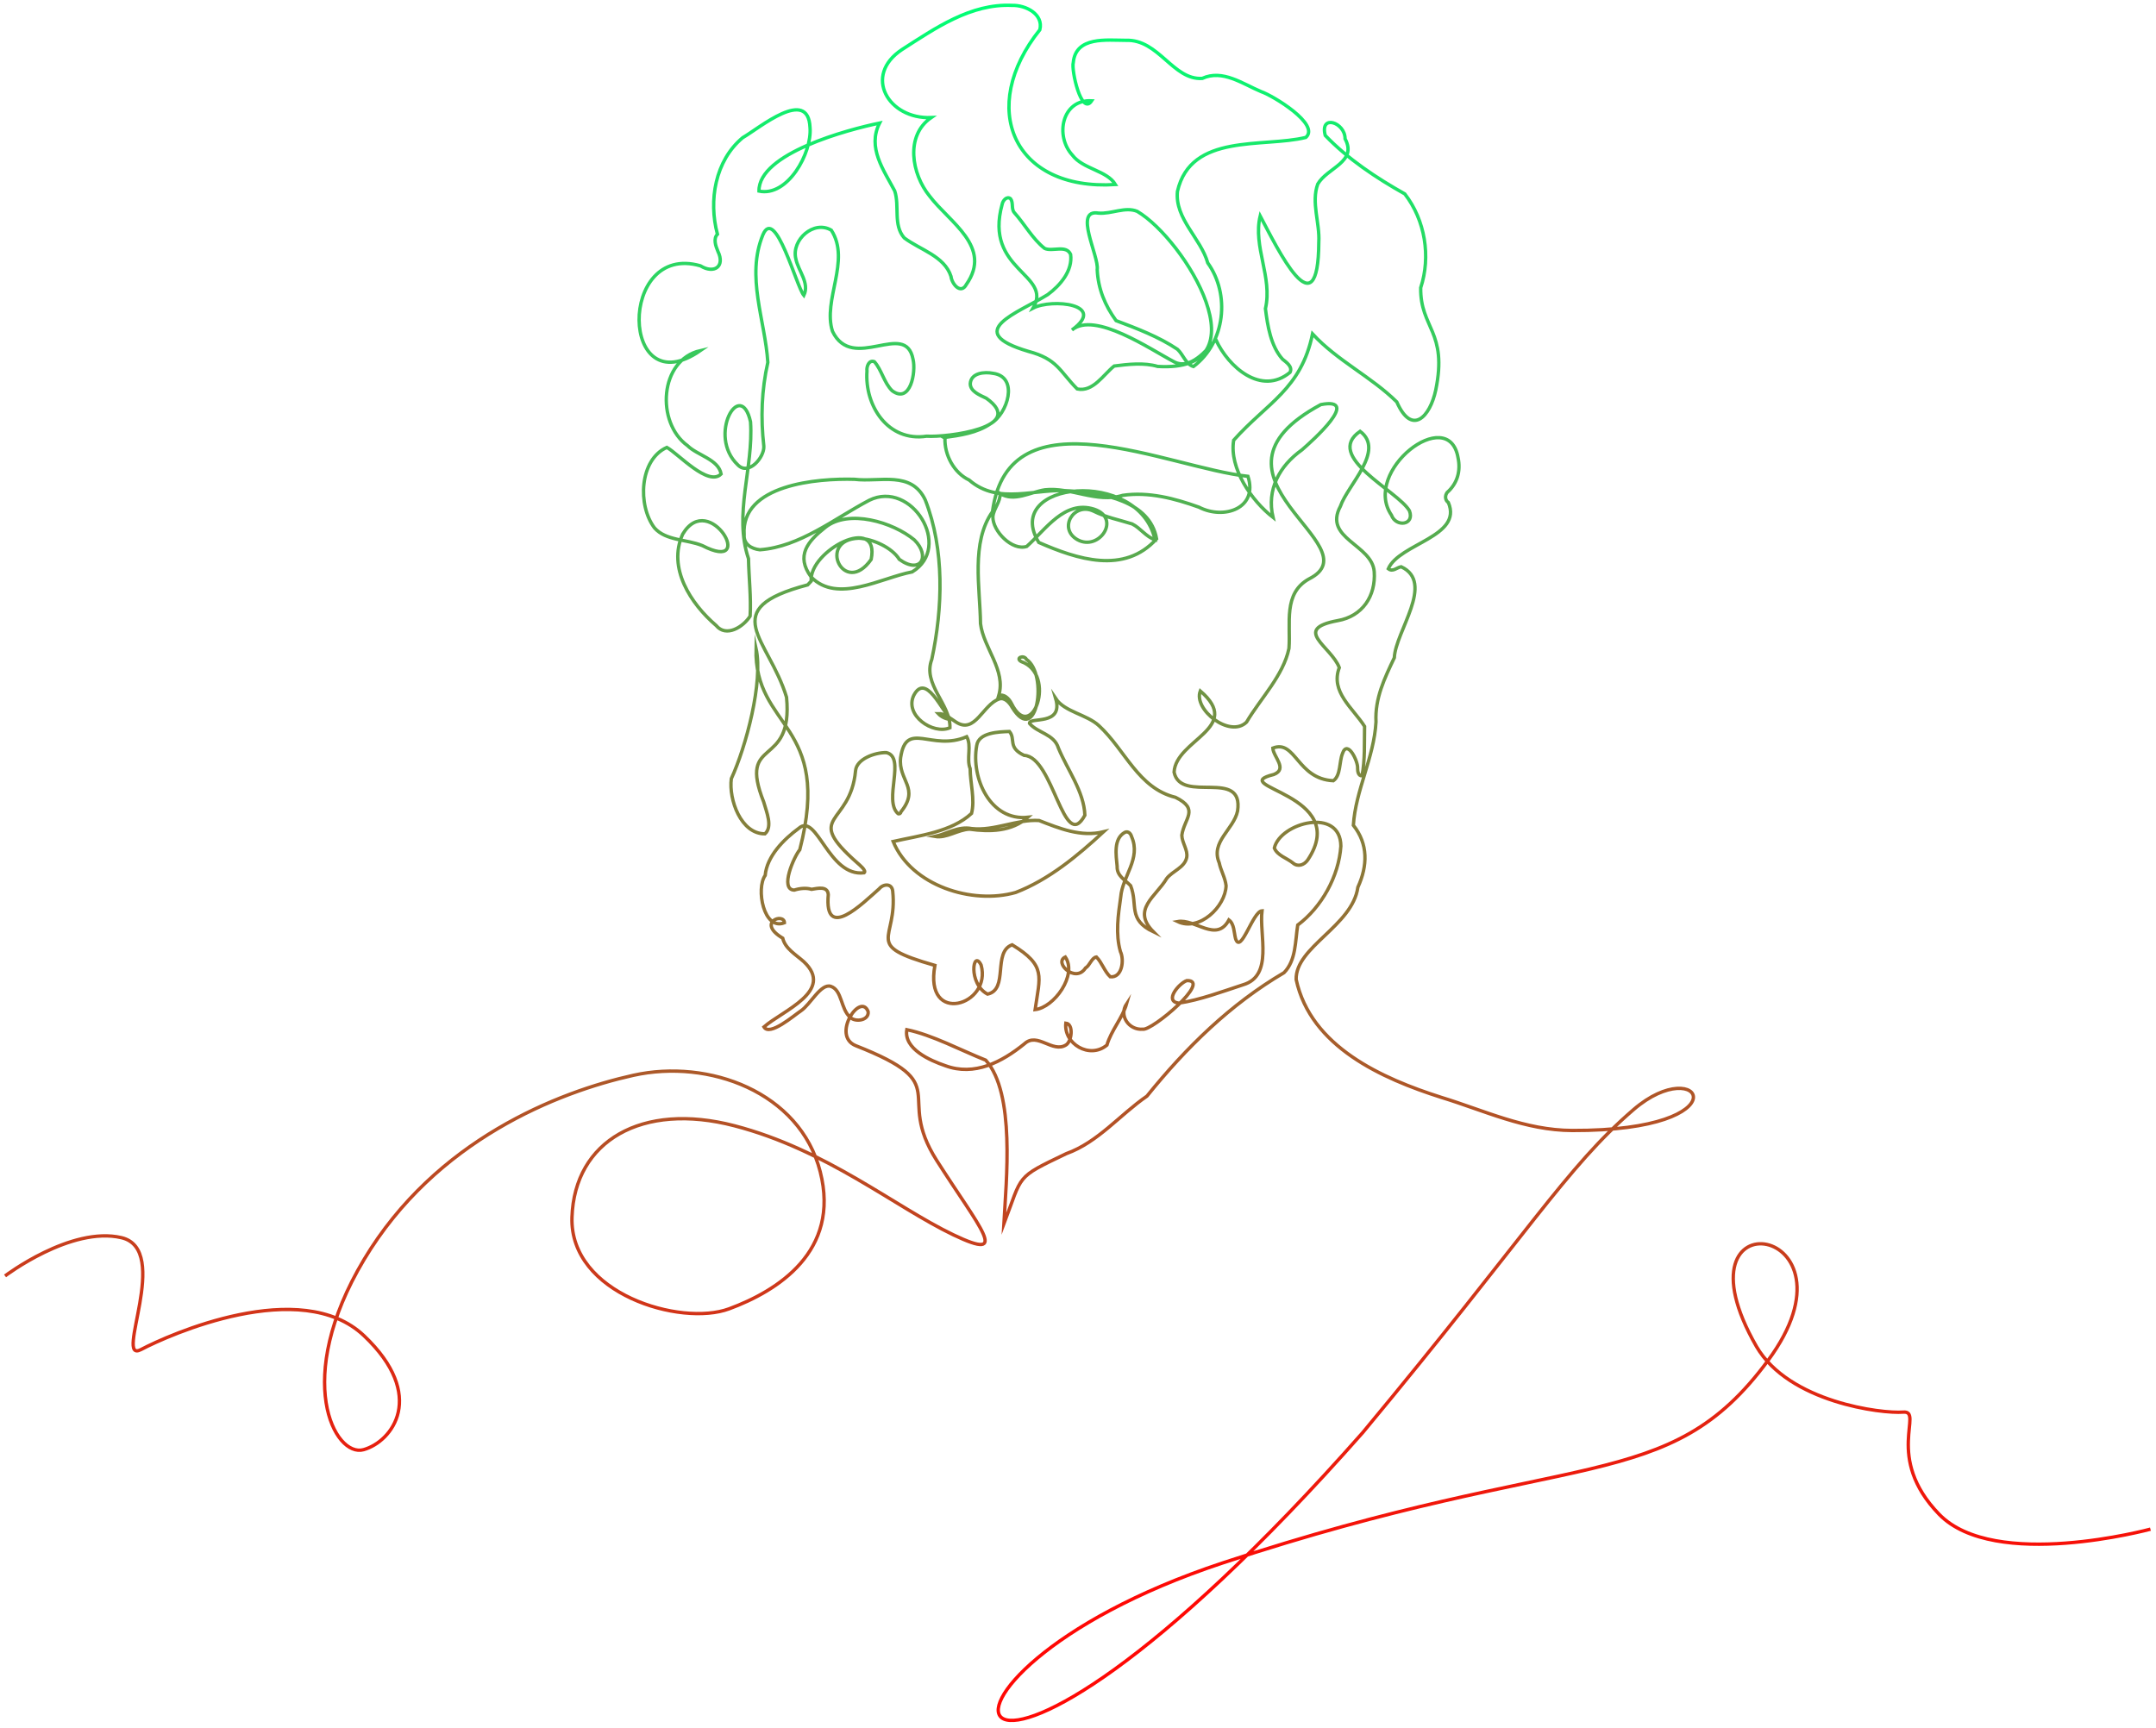
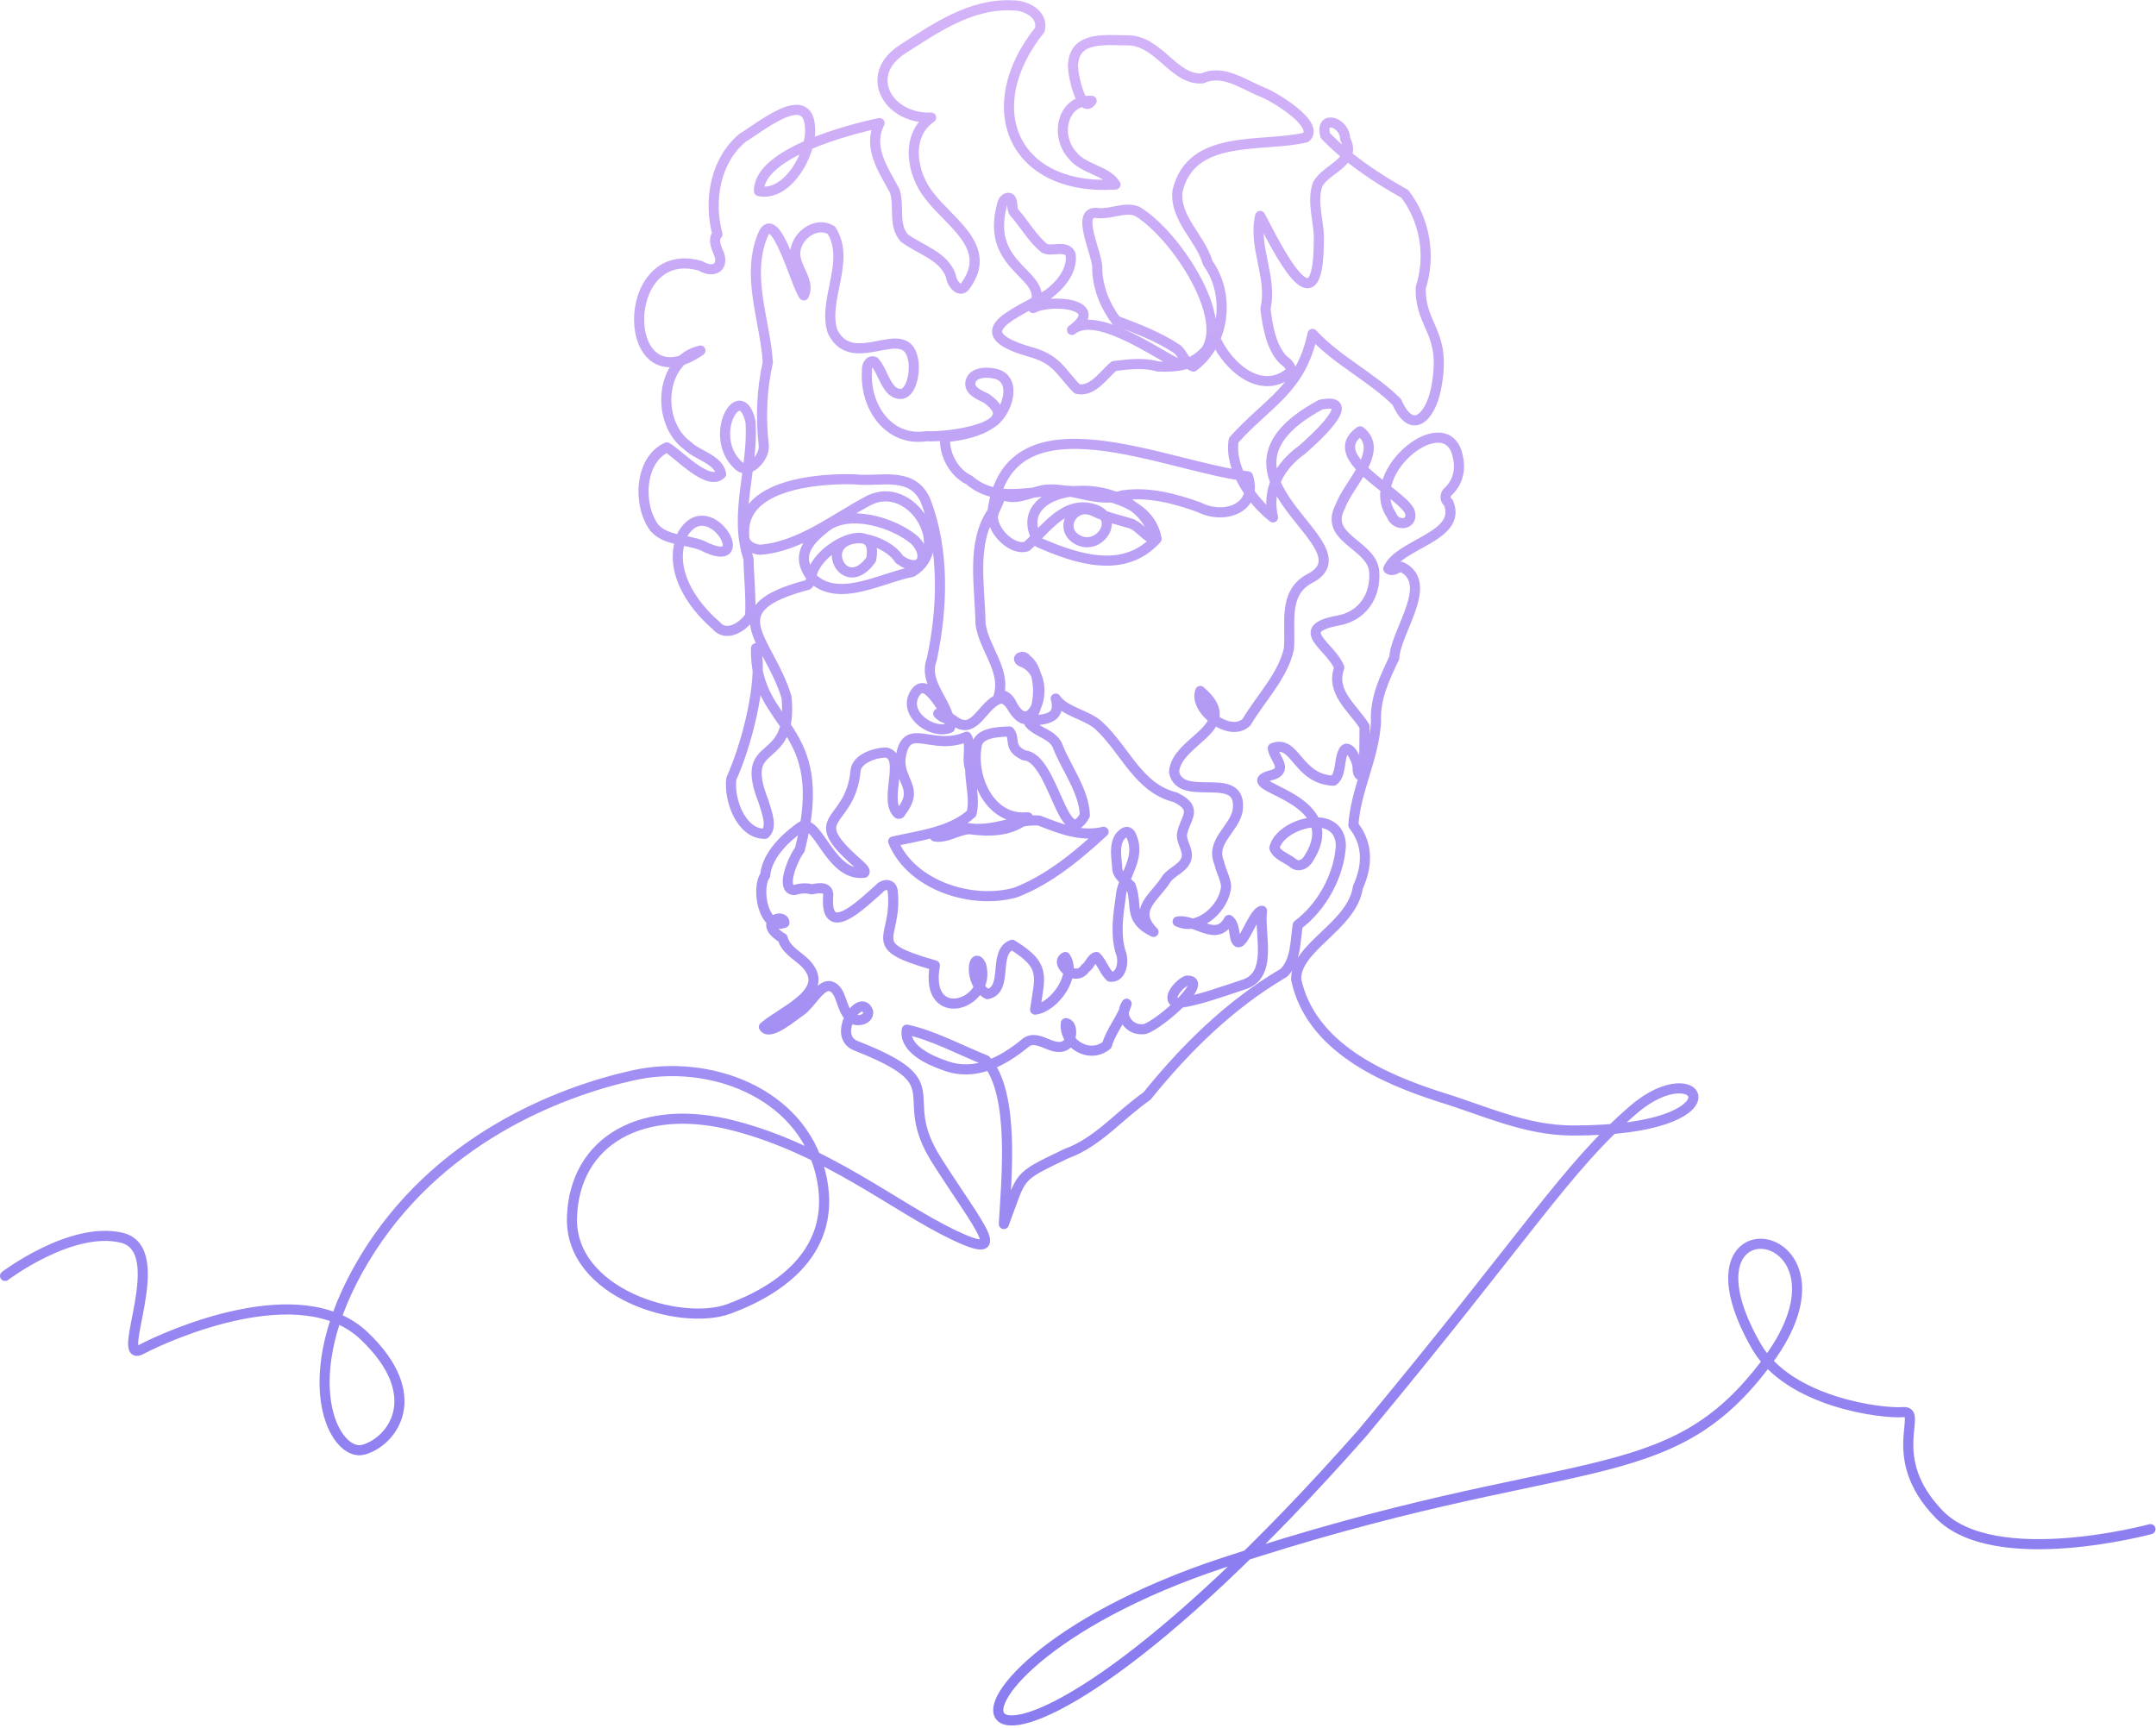
<svg xmlns="http://www.w3.org/2000/svg" width="640" height="513" viewBox="0 0 640 513" fill="none">
-   <path d="M1.5 378.81C1.5 378.81 21.07 363.95 36.05 367.45C51.03 370.95 33.63 405.02 41.85 400.67C50.07 396.32 89.33 378.8 108.05 396.56C126.77 414.32 116.51 427.97 107.93 430.39C99.35 432.81 86.79 409.49 108.05 373.97C129.31 338.45 165.68 324.2 188.03 319.24C210.38 314.28 237.44 324.19 243.48 347.87C249.52 371.55 230.79 383.27 216.42 388.58C202.05 393.89 169.06 384.11 169.79 361.4C170.52 338.69 190.57 327.09 217.99 334.22C245.41 341.35 265.59 358.26 282.99 366.6C300.39 374.94 290.72 364.43 278.04 344.49C265.36 324.55 283.92 322.2 254.08 310.47C246.63 307.54 255.44 294.33 257.71 300.35C257.98 302.96 253.97 303.56 252.41 302.06C249.53 299.65 250.01 293.95 246.64 292.84C243.67 291.86 240.59 298.21 237.73 300.12C235.7 301.46 228.44 307.78 226.77 304.89C232.25 300.06 247.88 294.22 238.6 285.51C236.33 283.46 233.08 281.67 232.35 278.54C224.44 273.8 232.74 270.88 232.86 273.95C226.67 276.42 224.36 263.78 227.14 259.9C227.65 254.19 232.67 249.17 237.08 245.94C242.52 241.04 245.89 260.46 256.52 259.12C257.3 258.49 255.07 256.7 254.47 256.17C238.14 241.74 252.43 245.45 253.97 228.81C254.29 225.32 259.71 223.37 263.12 223.44C269 224.81 262.14 237.65 266.57 241.56C266.97 241.75 267.4 241.49 267.41 241.06C273.2 233.93 266.54 231.8 267.35 224.92C269.02 213.64 276.55 223.23 286.97 218.72C288.5 221.45 286.82 225.19 287.98 228.19C288.01 232.51 289.45 237.36 288.4 241.49C282.45 247 272.88 248.08 265.13 249.83C270.55 262.98 288.62 268.64 301.5 264.96C311.33 261.19 319.91 254.04 327.59 246.95C320.88 248.59 314.53 245.97 308.44 243.6C301.78 243.18 295.24 246.76 288.42 245.99C284.47 245.23 281.17 247.52 277.53 248.34C281 248.94 284.29 246.32 287.8 246.17C293.8 247.01 300.31 246.91 305.12 242.64C293.97 243.82 288.17 230.99 289.93 221.35C290.49 217.44 296.51 217.28 299.65 217.17C301.58 219.47 299.04 221.9 304 224.26C312.73 224.6 315.73 253.66 322.04 242.04C321.79 235 316.84 228.52 314.18 222.08C312.93 217.92 307.97 217.61 305.6 214.77C305.45 212.71 315.76 215.66 313.38 207.39C316.03 211.37 322.62 212.1 326.23 215.46C334.03 222.66 337.87 234.03 348.94 236.72C356.19 240.3 351.5 242.96 350.82 247.98C350.87 250.25 352.66 252.32 352.27 254.55C351.67 257.61 348.03 258.57 346.31 260.84C343.11 266.25 335.8 270.01 342.41 276.67C334.64 272.96 337.89 268.72 335.62 262.94C333.93 261.2 331.5 260.03 331.62 257.22C331.3 253.89 330.47 249 333.92 247.11C334.89 246.65 335.68 247.48 335.92 248.42C338.78 254.95 333.16 260.15 332.68 266.32C331.91 271.74 331.1 277.24 332.59 282.51C333.79 285.01 333.11 290.38 329.57 289.99C327.85 288.39 327.11 285.78 325.47 284.12C324.06 284.3 323.51 286.65 322.21 287.41C319.24 292.02 312.69 285.73 316.24 284.13C319.87 289.46 312.94 299.1 307.27 299.74C308.67 289.82 310.68 286.75 300.45 280.5C294.58 282.6 299.51 293.82 293.14 295.14C287.29 292.05 288.8 281.62 291.24 286.51C294.55 298.5 274.21 304.68 277.52 286.62C255.77 280.41 266.54 279.37 265 264.59C264.77 262.2 262.25 262.35 260.98 263.87C256.14 268.13 244.62 279.7 245.87 265.62C245.71 262.94 242.67 263.75 240.9 264.03C239.31 263.53 237.36 263.75 235.77 264.26C231.33 264.1 235.74 254.26 237.41 252.28C247.21 214.3 223.83 216.7 224.42 192.44C226.62 202.51 221.42 221.75 217.09 231.18C216.28 237.37 219.95 247.63 227.08 247.55C229.43 245.44 227.55 241.12 226.7 238.09C218.86 218.29 235.56 228.62 233.48 206.99C228.21 189.56 212.35 180.87 239.76 173.64L240.8 172.53C240.09 163.48 261.36 152.43 258.6 166.09C250.61 177.44 242.26 160.18 254.97 159.78C259.17 160.03 264.77 162.55 266.96 166.07C273.35 170.7 276.28 165.09 271.43 160.3C265.12 155.03 251.88 151.02 244.97 156.59C239.78 160.69 236.12 165 240.79 171.31C248.59 179.32 261.58 171.52 270.78 169.79C282.97 162.44 270.57 142.35 258.04 148.52C247.61 154 237.44 162.35 225.56 163.22C223.03 162.94 220.72 161.54 220.9 158.8C219.86 143.84 242.69 141.97 253.65 142.3C261.18 143.21 270.56 139.65 274.67 148.45C280.42 163.15 279.86 180.48 276.6 195.76C273.77 203.17 282.2 209.02 281.99 216.07C276.94 218.22 268.37 212.34 271.27 206.41C274.86 199.62 279.55 211.08 282.33 213.59C280.9 213.54 279.49 212.9 278.5 211.86C280.46 211.8 282.07 213.26 283.71 214.32C289.48 218.17 291.69 209.15 296.65 207.5C298.26 207 299.71 208.62 300.51 210.11C307.79 221.76 311.2 200.21 304.71 195.77C303.93 194.26 301.28 195.35 303.14 196.41C313.9 200.22 306.3 221.18 300.25 208.84C299.53 207.37 297.94 205.86 296.46 206.56C298.72 198.95 291.96 192.45 291.06 185.16C290.94 174.47 288.16 161.09 294.61 151.91C299.39 115.68 346.79 138.9 370.45 141.42C373.53 150.94 363.32 154.4 355.92 150.58C348.66 147.97 340.92 145.94 333.29 147.06C325.51 149.45 317.87 144.55 310.16 145.42C305.86 146.08 301.04 149.12 296.87 146.53C297.05 148.96 294.93 151.01 294.73 153.44C294.67 157.69 300.44 163.62 304.78 162.23C310.37 157.27 315.97 148.41 324.72 151.15C332.97 153.83 326.28 163.81 319.82 160.22C313.98 156.89 318.77 148.98 324.65 151.77C328.29 153.58 332.24 154.35 336.07 155.55C338.56 156.77 340.22 159.43 342.87 160.24C338.04 138.72 297.27 142.89 308.36 161.05C319.69 166 333.71 170.65 343.33 159.98C341.34 148.74 327.33 146.34 317.68 145.75C307.45 144.82 296.45 150.12 287.68 142.51C283.28 140.45 280.31 135.16 280.51 130.05L280.24 129.9C285.02 129.26 290 128.54 293.99 125.83C299.14 122.95 302.53 111.88 294.8 110.84C292.27 110.33 288.23 110.67 288.02 113.91C288.02 116.19 290.73 117.25 292.79 118.24C305.09 126.96 280.99 129.9 275.05 129.5C263.67 131.24 256.62 120.56 257.36 110.14C257.18 108.84 257.96 106.73 259.56 107.39C261.75 109.87 262.41 113.63 264.82 116C270.26 120.03 271.95 110.43 271.03 106.66C268.79 94.87 253.12 110.75 247.13 98.38C244.11 89.07 252.61 77.41 246.78 68.35C241.6 65.23 234.86 71.21 236.24 76.83C236.92 80.38 240.4 83.98 238.62 87.7C236.39 85.03 230.11 60.98 226.45 69.74C221.38 82.08 227.12 95.04 227.93 107.58C226.08 115.75 225.78 124.07 226.74 132.46C226.96 135.71 222.23 141.36 219.02 138.02C209.84 129.33 219.85 112.06 222.79 125.23C223.72 138.96 217.7 152.63 222.19 165.86C222.29 171.47 223 177.44 222.67 182.92C220.67 186.09 215.57 189.37 212.57 185.69C205.04 179.23 198.09 168.61 202.66 158.57C210.68 145.21 224.92 170.5 208.49 161.98C203.74 160.06 197.7 160.57 194.3 156.75C189.2 150.07 189.8 136.46 197.95 132.83C201.3 134.66 210.24 144.59 214.06 140.72C213.27 136.35 207.01 135.21 204.08 132.3C194.66 125.49 195.7 106.86 207.92 104.08C184.01 120.67 183.29 71.83 207.92 78.92C211.96 81.4 215.33 79.16 213.1 74.6C212.4 72.95 211.71 70.82 212.97 69.54C210.28 59.58 212.27 47.71 220.46 40.88C225.43 38.01 239.92 25.74 240.45 37.86C241.08 45.49 233.76 58.54 225.3 56.73C225.13 45.52 251.77 38.46 261.1 36.54C257.39 43.84 262.31 50.46 265.59 56.68C267.09 61.17 265.06 66.8 268.42 70.63C273.15 74.19 280.32 75.99 282.3 82.05C282.54 84.3 285.2 87.54 286.86 84.45C294.68 73.28 281.9 66.07 275.94 58.21C270.61 51.67 268.62 40.28 276.42 34.91C263.74 35.43 256 22.45 267.79 14.69C277.64 8.38 288.16 1.01 300.45 1.6C304.46 1.48 309.82 4.19 308.67 8.84C290.2 31.9 300.63 56.7 331.12 54.79C328.59 50.58 321.44 50.23 318.31 46.03C313.11 40.38 315.21 29.44 324.06 29.93C321 34.56 317.94 20.7 318.6 18.55C319.36 10.72 328.5 11.97 334.24 11.97C343.95 11.62 348.2 23.83 356.87 23.28C362.92 20.5 368.83 24.88 374.34 27.19C377.9 28.41 392.01 36.94 387.63 40.8C374.94 43.93 353.51 39.4 349.52 56.81C348.7 64.95 356.45 70.71 358.52 78.06C365.24 87.42 363.72 101.73 354.27 108.82C351.96 108.12 351.25 105.27 349.52 103.7C343.97 99.97 337.5 97.53 331.3 95.19C328.02 90.7 325.97 85.77 325.7 80.05C326.29 76.07 318.56 62 326.07 63.27C329.94 63.6 333.99 61.27 337.58 62.75C351.81 71.15 375.82 110.74 343.65 108.79C339.63 107.6 334.9 108.14 330.74 108.67C327.56 111.18 324.46 116.5 319.76 115.47C314.56 110.23 313.93 106.6 305.28 104.32C285.4 98.44 302.25 92.94 311.02 87.46C314.77 84.7 318.46 80.34 317.81 75.53C316.48 72.57 312.39 74.82 310.08 73.74C306.49 70.89 304.17 66.55 301.1 63.13C300.12 61.99 300.88 60.22 299.99 59.01C298.89 58.1 297.68 59.54 297.49 60.64C291.99 80.43 312.6 81.26 306.69 91.46C312.19 88.59 328.79 90.24 318.21 97.96C324.99 92.31 341.53 103.77 348.56 107.43C353.27 109.91 358.09 104.11 360.92 100.86C364.63 108.96 374.41 117.6 382.94 110.55C383.78 108.86 381.86 107.57 380.72 106.64C377.22 102.75 376.27 96.71 375.64 91.64C377.8 82.3 371.88 73.24 374.08 64.11C379.19 73.73 391.34 99.06 391.48 71.87C391.81 66.2 389.18 60.14 391.17 54.64C394.01 49.75 402.98 48.14 399.28 41.2C399.3 36.31 391.67 33.78 393.4 40.22C400.1 47.21 408.59 52.85 417.01 57.57C423.05 65.38 424.78 76.16 421.73 85.43C421.55 97.48 429.8 98.36 426.19 115.82C424.53 123.65 419.16 129.6 414.63 119.33C407.09 111.86 396.94 107.08 389.62 99.13C386.22 115.6 376.14 119.54 366.21 130.7C364.84 139.06 371.55 148.68 377.89 153.61C375.96 145.34 379.78 138.33 386.49 133.55C389.35 131.05 404.32 117.78 392.08 120.12C352.22 141.55 408.28 161.93 388.61 171.86C380.81 176.14 383.18 185.1 382.62 192.54C380.93 200.6 374.23 207.29 370.03 214.39C365.05 219.25 354.16 210.59 356.3 205.14C369.15 216.16 349.02 219.55 348.52 229.26C350.54 238.78 369.28 227.9 367.37 240.79C366.2 246.3 359.28 249.9 361.91 256.14C362.4 258.48 363.68 260.55 363.96 262.94C363.78 269.19 355.99 276.67 349.58 273.6C354.75 272.66 361.1 280.03 364.8 273.12C366.4 274.33 366.29 276.82 366.76 278.64C368.32 283.58 371.86 270.57 374.62 270.41C373.74 277.49 378.06 289.69 369.03 292.36C362.81 294.39 356.27 296.87 349.89 297.82C345.45 297.24 350.03 291.9 352.3 291.13C359.95 290.87 341.92 306.11 339.22 305.56C335.11 305.89 332.06 301.54 334.43 298C333.25 302.14 329.83 305.94 328.59 310.27C323.44 314.58 315.7 309.84 316.39 303.76C318.75 304.02 318.19 309.16 316.43 310.24C312.44 312.75 307.95 306.32 304.11 309.88C297.43 315.29 289.28 319.62 280.58 316.38C276.06 314.84 268.24 311.4 269.18 305.7C276.82 307.29 285.08 311.76 292.62 314.76C301.42 324.59 298.7 350.35 297.99 363.4C303.64 348.53 301.26 349.82 316.54 342.5C325.97 339.1 332.38 331 340.46 325.43C352.07 311.05 365.21 298.14 381.16 288.78C384.75 285.1 384.46 279.48 385.22 274.64C392.3 269.34 397.43 260.18 398.03 251.21C397.95 239.51 380.06 244.21 378.28 251.76C379.15 253.98 382.02 254.76 383.79 256.2C385.26 257.49 387.15 256.82 388.21 255.29C401.32 235.59 363.41 233.57 378.14 229.93C382.35 228.26 377.96 224.69 377.83 222.1C384.64 219.45 384.98 231.27 395.8 231.79C398.04 230.2 397.51 226.18 398.51 223.71C399.97 219.38 403.19 226.08 403 228.12C403 228.98 403.18 230.39 404.31 230.34C405.24 225.56 404.97 220.52 405.07 215.66C401.62 210.2 394.84 205.44 397.56 198.21C395.16 191.86 383.36 186.81 397.08 184.26C404.46 182.98 408.43 176.91 407.93 169.72C407.31 161.61 392.74 159.92 397.88 150.34C400.03 143.99 411.28 133.73 403.74 128.05C392.82 135.54 414.91 145.66 418.38 151.64C420.02 155.94 414.36 156.6 413.05 152.94C404.15 139.85 430.01 119.91 432.8 135.82C433.68 139.84 432.58 143.58 429.57 146.22C428.85 147.22 428.97 148.51 429.95 149.22C434.24 159.35 415.38 161.36 412.11 168.85C413.43 169.92 414.66 168.47 415.93 168.26C426.1 172.98 414.22 187.47 413.9 195.27C410.98 201.42 408.11 207.32 408.46 214.32C407.88 224.92 402.39 234.6 401.74 245.01C406.17 250.59 406 257.03 403.08 263.41C401.46 274.95 384.52 281.11 384.76 290.8C389.07 310.81 410.27 320.2 427.81 325.79C440.57 329.69 452.7 335.58 466.71 335.63C518.23 335.81 504.97 312.16 484.91 329.43C464.85 346.7 453.78 366.03 404.52 425.32C280.4 565.92 258.37 498.58 362.97 464.01C467.57 429.44 495.06 444.32 524.88 403.85C554.7 363.38 495.11 353.98 521.39 399.75C531.05 416.36 558.68 419.75 564.95 419.24C571.22 418.73 559.19 432.63 575.63 449.58C592.07 466.53 638.35 453.99 638.35 453.99" stroke="url(#paint0_linear_1_5)" stroke-miterlimit="10" class="svg-elem-1" />
+   <path d="M1.5 378.81C1.5 378.81 21.07 363.95 36.05 367.45C51.03 370.95 33.63 405.02 41.85 400.67C50.07 396.32 89.33 378.8 108.05 396.56C126.77 414.32 116.51 427.97 107.93 430.39C99.35 432.81 86.79 409.49 108.05 373.97C129.31 338.45 165.68 324.2 188.03 319.24C210.38 314.28 237.44 324.19 243.48 347.87C249.52 371.55 230.79 383.27 216.42 388.58C202.05 393.89 169.06 384.11 169.79 361.4C170.52 338.69 190.57 327.09 217.99 334.22C245.41 341.35 265.59 358.26 282.99 366.6C300.39 374.94 290.72 364.43 278.04 344.49C265.36 324.55 283.92 322.2 254.08 310.47C246.63 307.54 255.44 294.33 257.71 300.35C257.98 302.96 253.97 303.56 252.41 302.06C249.53 299.65 250.01 293.95 246.64 292.84C243.67 291.86 240.59 298.21 237.73 300.12C235.7 301.46 228.44 307.78 226.77 304.89C232.25 300.06 247.88 294.22 238.6 285.51C236.33 283.46 233.08 281.67 232.35 278.54C224.44 273.8 232.74 270.88 232.86 273.95C226.67 276.42 224.36 263.78 227.14 259.9C227.65 254.19 232.67 249.17 237.08 245.94C242.52 241.04 245.89 260.46 256.52 259.12C257.3 258.49 255.07 256.7 254.47 256.17C238.14 241.74 252.43 245.45 253.97 228.81C254.29 225.32 259.71 223.37 263.12 223.44C269 224.81 262.14 237.65 266.57 241.56C266.97 241.75 267.4 241.49 267.41 241.06C273.2 233.93 266.54 231.8 267.35 224.92C269.02 213.64 276.55 223.23 286.97 218.72C288.5 221.45 286.82 225.19 287.98 228.19C288.01 232.51 289.45 237.36 288.4 241.49C282.45 247 272.88 248.08 265.13 249.83C270.55 262.98 288.62 268.64 301.5 264.96C311.33 261.19 319.91 254.04 327.59 246.95C320.88 248.59 314.53 245.97 308.44 243.6C301.78 243.18 295.24 246.76 288.42 245.99C284.47 245.23 281.17 247.52 277.53 248.34C281 248.94 284.29 246.32 287.8 246.17C293.8 247.01 300.31 246.91 305.12 242.64C293.97 243.82 288.17 230.99 289.93 221.35C290.49 217.44 296.51 217.28 299.65 217.17C301.58 219.47 299.04 221.9 304 224.26C312.73 224.6 315.73 253.66 322.04 242.04C321.79 235 316.84 228.52 314.18 222.08C312.93 217.92 307.97 217.61 305.6 214.77C305.45 212.71 315.76 215.66 313.38 207.39C316.03 211.37 322.62 212.1 326.23 215.46C334.03 222.66 337.87 234.03 348.94 236.72C356.19 240.3 351.5 242.96 350.82 247.98C350.87 250.25 352.66 252.32 352.27 254.55C351.67 257.61 348.03 258.57 346.31 260.84C343.11 266.25 335.8 270.01 342.41 276.67C334.64 272.96 337.89 268.72 335.62 262.94C333.93 261.2 331.5 260.03 331.62 257.22C331.3 253.89 330.47 249 333.92 247.11C334.89 246.65 335.68 247.48 335.92 248.42C338.78 254.95 333.16 260.15 332.68 266.32C331.91 271.74 331.1 277.24 332.59 282.51C333.79 285.01 333.11 290.38 329.57 289.99C327.85 288.39 327.11 285.78 325.47 284.12C324.06 284.3 323.51 286.65 322.21 287.41C319.24 292.02 312.69 285.73 316.24 284.13C319.87 289.46 312.94 299.1 307.27 299.74C308.67 289.82 310.68 286.75 300.45 280.5C294.58 282.6 299.51 293.82 293.14 295.14C287.29 292.05 288.8 281.62 291.24 286.51C294.55 298.5 274.21 304.68 277.52 286.62C255.77 280.41 266.54 279.37 265 264.59C264.77 262.2 262.25 262.35 260.98 263.87C256.14 268.13 244.62 279.7 245.87 265.62C245.71 262.94 242.67 263.75 240.9 264.03C239.31 263.53 237.36 263.75 235.77 264.26C231.33 264.1 235.74 254.26 237.41 252.28C247.21 214.3 223.83 216.7 224.42 192.44C226.62 202.51 221.42 221.75 217.09 231.18C216.28 237.37 219.95 247.63 227.08 247.55C229.43 245.44 227.55 241.12 226.7 238.09C218.86 218.29 235.56 228.62 233.48 206.99C228.21 189.56 212.35 180.87 239.76 173.64L240.8 172.53C240.09 163.48 261.36 152.43 258.6 166.09C250.61 177.44 242.26 160.18 254.97 159.78C259.17 160.03 264.77 162.55 266.96 166.07C273.35 170.7 276.28 165.09 271.43 160.3C265.12 155.03 251.88 151.02 244.97 156.59C239.78 160.69 236.12 165 240.79 171.31C248.59 179.32 261.58 171.52 270.78 169.79C282.97 162.44 270.57 142.35 258.04 148.52C247.61 154 237.44 162.35 225.56 163.22C223.03 162.94 220.72 161.54 220.9 158.8C219.86 143.84 242.69 141.97 253.65 142.3C261.18 143.21 270.56 139.65 274.67 148.45C280.42 163.15 279.86 180.48 276.6 195.76C273.77 203.17 282.2 209.02 281.99 216.07C276.94 218.22 268.37 212.34 271.27 206.41C274.86 199.62 279.55 211.08 282.33 213.59C280.9 213.54 279.49 212.9 278.5 211.86C280.46 211.8 282.07 213.26 283.71 214.32C289.48 218.17 291.69 209.15 296.65 207.5C298.26 207 299.71 208.62 300.51 210.11C307.79 221.76 311.2 200.21 304.71 195.77C303.93 194.26 301.28 195.35 303.14 196.41C313.9 200.22 306.3 221.18 300.25 208.84C299.53 207.37 297.94 205.86 296.46 206.56C298.72 198.95 291.96 192.45 291.06 185.16C290.94 174.47 288.16 161.09 294.61 151.91C299.39 115.68 346.79 138.9 370.45 141.42C373.53 150.94 363.32 154.4 355.92 150.58C348.66 147.97 340.92 145.94 333.29 147.06C325.51 149.45 317.87 144.55 310.16 145.42C305.86 146.08 301.04 149.12 296.87 146.53C297.05 148.96 294.93 151.01 294.73 153.44C294.67 157.69 300.44 163.62 304.78 162.23C310.37 157.27 315.97 148.41 324.72 151.15C332.97 153.83 326.28 163.81 319.82 160.22C313.98 156.89 318.77 148.98 324.65 151.77C328.29 153.58 332.24 154.35 336.07 155.55C338.56 156.77 340.22 159.43 342.87 160.24C338.04 138.72 297.27 142.89 308.36 161.05C319.69 166 333.71 170.65 343.33 159.98C341.34 148.74 327.33 146.34 317.68 145.75C307.45 144.82 296.45 150.12 287.68 142.51C283.28 140.45 280.31 135.16 280.51 130.05L280.24 129.9C285.02 129.26 290 128.54 293.99 125.83C299.14 122.95 302.53 111.88 294.8 110.84C292.27 110.33 288.23 110.67 288.02 113.91C288.02 116.19 290.73 117.25 292.79 118.24C305.09 126.96 280.99 129.9 275.05 129.5C263.67 131.24 256.62 120.56 257.36 110.14C257.18 108.84 257.96 106.73 259.56 107.39C261.75 109.87 262.41 113.63 264.82 116C270.26 120.03 271.95 110.43 271.03 106.66C268.79 94.87 253.12 110.75 247.13 98.38C244.11 89.07 252.61 77.41 246.78 68.35C241.6 65.23 234.86 71.21 236.24 76.83C236.92 80.38 240.4 83.98 238.62 87.7C236.39 85.03 230.11 60.98 226.45 69.74C221.38 82.08 227.12 95.04 227.93 107.58C226.08 115.75 225.78 124.07 226.74 132.46C226.96 135.71 222.23 141.36 219.02 138.02C209.84 129.33 219.85 112.06 222.79 125.23C223.72 138.96 217.7 152.63 222.19 165.86C222.29 171.47 223 177.44 222.67 182.92C220.67 186.09 215.57 189.37 212.57 185.69C205.04 179.23 198.09 168.61 202.66 158.57C210.68 145.21 224.92 170.5 208.49 161.98C203.74 160.06 197.7 160.57 194.3 156.75C189.2 150.07 189.8 136.46 197.95 132.83C201.3 134.66 210.24 144.59 214.06 140.72C213.27 136.35 207.01 135.21 204.08 132.3C194.66 125.49 195.7 106.86 207.92 104.08C184.01 120.67 183.29 71.83 207.92 78.92C211.96 81.4 215.33 79.16 213.1 74.6C212.4 72.95 211.71 70.82 212.97 69.54C210.28 59.58 212.27 47.71 220.46 40.88C225.43 38.01 239.92 25.74 240.45 37.86C241.08 45.49 233.76 58.54 225.3 56.73C225.13 45.52 251.77 38.46 261.1 36.54C257.39 43.84 262.31 50.46 265.59 56.68C267.09 61.17 265.06 66.8 268.42 70.63C273.15 74.19 280.32 75.99 282.3 82.05C282.54 84.3 285.2 87.54 286.86 84.45C294.68 73.28 281.9 66.07 275.94 58.21C270.61 51.67 268.62 40.28 276.42 34.91C263.74 35.43 256 22.45 267.79 14.69C277.64 8.38 288.16 1.01 300.45 1.6C304.46 1.48 309.82 4.19 308.67 8.84C290.2 31.9 300.63 56.7 331.12 54.79C328.59 50.58 321.44 50.23 318.31 46.03C313.11 40.38 315.21 29.44 324.06 29.93C321 34.56 317.94 20.7 318.6 18.55C319.36 10.72 328.5 11.97 334.24 11.97C343.95 11.62 348.2 23.83 356.87 23.28C362.92 20.5 368.83 24.88 374.34 27.19C377.9 28.41 392.01 36.94 387.63 40.8C374.94 43.93 353.51 39.4 349.52 56.81C348.7 64.95 356.45 70.71 358.52 78.06C365.24 87.42 363.72 101.73 354.27 108.82C351.96 108.12 351.25 105.27 349.52 103.7C343.97 99.97 337.5 97.53 331.3 95.19C328.02 90.7 325.97 85.77 325.7 80.05C326.29 76.07 318.56 62 326.07 63.27C329.94 63.6 333.99 61.27 337.58 62.75C351.81 71.15 375.82 110.74 343.65 108.79C339.63 107.6 334.9 108.14 330.74 108.67C327.56 111.18 324.46 116.5 319.76 115.47C314.56 110.23 313.93 106.6 305.28 104.32C285.4 98.44 302.25 92.94 311.02 87.46C314.77 84.7 318.46 80.34 317.81 75.53C316.48 72.57 312.39 74.82 310.08 73.74C306.49 70.89 304.17 66.55 301.1 63.13C300.12 61.99 300.88 60.22 299.99 59.01C298.89 58.1 297.68 59.54 297.49 60.64C291.99 80.43 312.6 81.26 306.69 91.46C312.19 88.59 328.79 90.24 318.21 97.96C324.99 92.31 341.53 103.77 348.56 107.43C353.27 109.91 358.09 104.11 360.92 100.86C364.63 108.96 374.41 117.6 382.94 110.55C383.78 108.86 381.86 107.57 380.72 106.64C377.22 102.75 376.27 96.71 375.64 91.64C377.8 82.3 371.88 73.24 374.08 64.11C379.19 73.73 391.34 99.06 391.48 71.87C391.81 66.2 389.18 60.14 391.17 54.64C394.01 49.75 402.98 48.14 399.28 41.2C399.3 36.31 391.67 33.78 393.4 40.22C400.1 47.21 408.59 52.85 417.01 57.57C423.05 65.38 424.78 76.16 421.73 85.43C421.55 97.48 429.8 98.36 426.19 115.82C424.53 123.65 419.16 129.6 414.63 119.33C407.09 111.86 396.94 107.08 389.62 99.13C386.22 115.6 376.14 119.54 366.21 130.7C364.84 139.06 371.55 148.68 377.89 153.61C375.96 145.34 379.78 138.33 386.49 133.55C389.35 131.05 404.32 117.78 392.08 120.12C352.22 141.55 408.28 161.93 388.61 171.86C380.81 176.14 383.18 185.1 382.62 192.54C380.93 200.6 374.23 207.29 370.03 214.39C365.05 219.25 354.16 210.59 356.3 205.14C369.15 216.16 349.02 219.55 348.52 229.26C350.54 238.78 369.28 227.9 367.37 240.79C366.2 246.3 359.28 249.9 361.91 256.14C362.4 258.48 363.68 260.55 363.96 262.94C363.78 269.19 355.99 276.67 349.58 273.6C354.75 272.66 361.1 280.03 364.8 273.12C366.4 274.33 366.29 276.82 366.76 278.64C368.32 283.58 371.86 270.57 374.62 270.41C373.74 277.49 378.06 289.69 369.03 292.36C362.81 294.39 356.27 296.87 349.89 297.82C345.45 297.24 350.03 291.9 352.3 291.13C359.95 290.87 341.92 306.11 339.22 305.56C335.11 305.89 332.06 301.54 334.43 298C333.25 302.14 329.83 305.94 328.59 310.27C323.44 314.58 315.7 309.84 316.39 303.76C318.75 304.02 318.19 309.16 316.43 310.24C312.44 312.75 307.95 306.32 304.11 309.88C297.43 315.29 289.28 319.62 280.58 316.38C276.06 314.84 268.24 311.4 269.18 305.7C276.82 307.29 285.08 311.76 292.62 314.76C301.42 324.59 298.7 350.35 297.99 363.4C303.64 348.53 301.26 349.82 316.54 342.5C325.97 339.1 332.38 331 340.46 325.43C352.07 311.05 365.21 298.14 381.16 288.78C384.75 285.1 384.46 279.48 385.22 274.64C392.3 269.34 397.43 260.18 398.03 251.21C397.95 239.51 380.06 244.21 378.28 251.76C379.15 253.98 382.02 254.76 383.79 256.2C385.26 257.49 387.15 256.82 388.21 255.29C401.32 235.59 363.41 233.57 378.14 229.93C382.35 228.26 377.96 224.69 377.83 222.1C384.64 219.45 384.98 231.27 395.8 231.79C398.04 230.2 397.51 226.18 398.51 223.71C399.97 219.38 403.19 226.08 403 228.12C403 228.98 403.18 230.39 404.31 230.34C405.24 225.56 404.97 220.52 405.07 215.66C401.62 210.2 394.84 205.44 397.56 198.21C395.16 191.86 383.36 186.81 397.08 184.26C404.46 182.98 408.43 176.91 407.93 169.72C407.31 161.61 392.74 159.92 397.88 150.34C400.03 143.99 411.28 133.73 403.74 128.05C392.82 135.54 414.91 145.66 418.38 151.64C420.02 155.94 414.36 156.6 413.05 152.94C404.15 139.85 430.01 119.91 432.8 135.82C433.68 139.84 432.58 143.58 429.57 146.22C428.85 147.22 428.97 148.51 429.95 149.22C434.24 159.35 415.38 161.36 412.11 168.85C413.43 169.92 414.66 168.47 415.93 168.26C426.1 172.98 414.22 187.47 413.9 195.27C410.98 201.42 408.11 207.32 408.46 214.32C407.88 224.92 402.39 234.6 401.74 245.01C406.17 250.59 406 257.03 403.08 263.41C401.46 274.95 384.52 281.11 384.76 290.8C389.07 310.81 410.27 320.2 427.81 325.79C440.57 329.69 452.7 335.58 466.71 335.63C518.23 335.81 504.97 312.16 484.91 329.43C464.85 346.7 453.78 366.03 404.52 425.32C280.4 565.92 258.37 498.58 362.97 464.01C467.57 429.44 495.06 444.32 524.88 403.85C554.7 363.38 495.11 353.98 521.39 399.75C531.05 416.36 558.68 419.75 564.95 419.24C571.22 418.73 559.19 432.63 575.63 449.58C592.07 466.53 638.35 453.99 638.35 453.99" stroke="url(#paint0_linear_1_5)" stroke-linejoin="round" stroke-linecap="round" stroke-width="3" stroke-miterlimit="10" class="svg-elem-1" />
  <defs>
    <linearGradient id="paint0_linear_1_5" x1="156.504" y1="0.498" x2="156.504" y2="472.803" gradientUnits="userSpaceOnUse">
-       <stop offset="0%" stop-color="#00FF75">
-         <animate attributeName="stop-color" values="#00FF75;#FF0804;#00FF75" dur="5s" repeatCount="indefinite" />
+       <stop offset="0%" stop-color="#D4B3F8">
+         <animate attributeName="stop-color" values="#D4B3F8;#A3C4F3;#8A7DF0;#D4B3F8" dur="5s" repeatCount="indefinite" />
      </stop>
-       <stop offset="100%" stop-color="#FF0804">
-         <animate attributeName="stop-color" values="#FF0804;#00FF75;#FF0804" dur="5s" repeatCount="indefinite" />
+       <stop offset="100%" stop-color="#8A7DF0">
+         <animate attributeName="stop-color" values="#8A7DF0;#A3C4F3;#D4B3F8;#8A7DF0" dur="5s" repeatCount="indefinite" />
      </stop>
    </linearGradient>
  </defs>
</svg>
